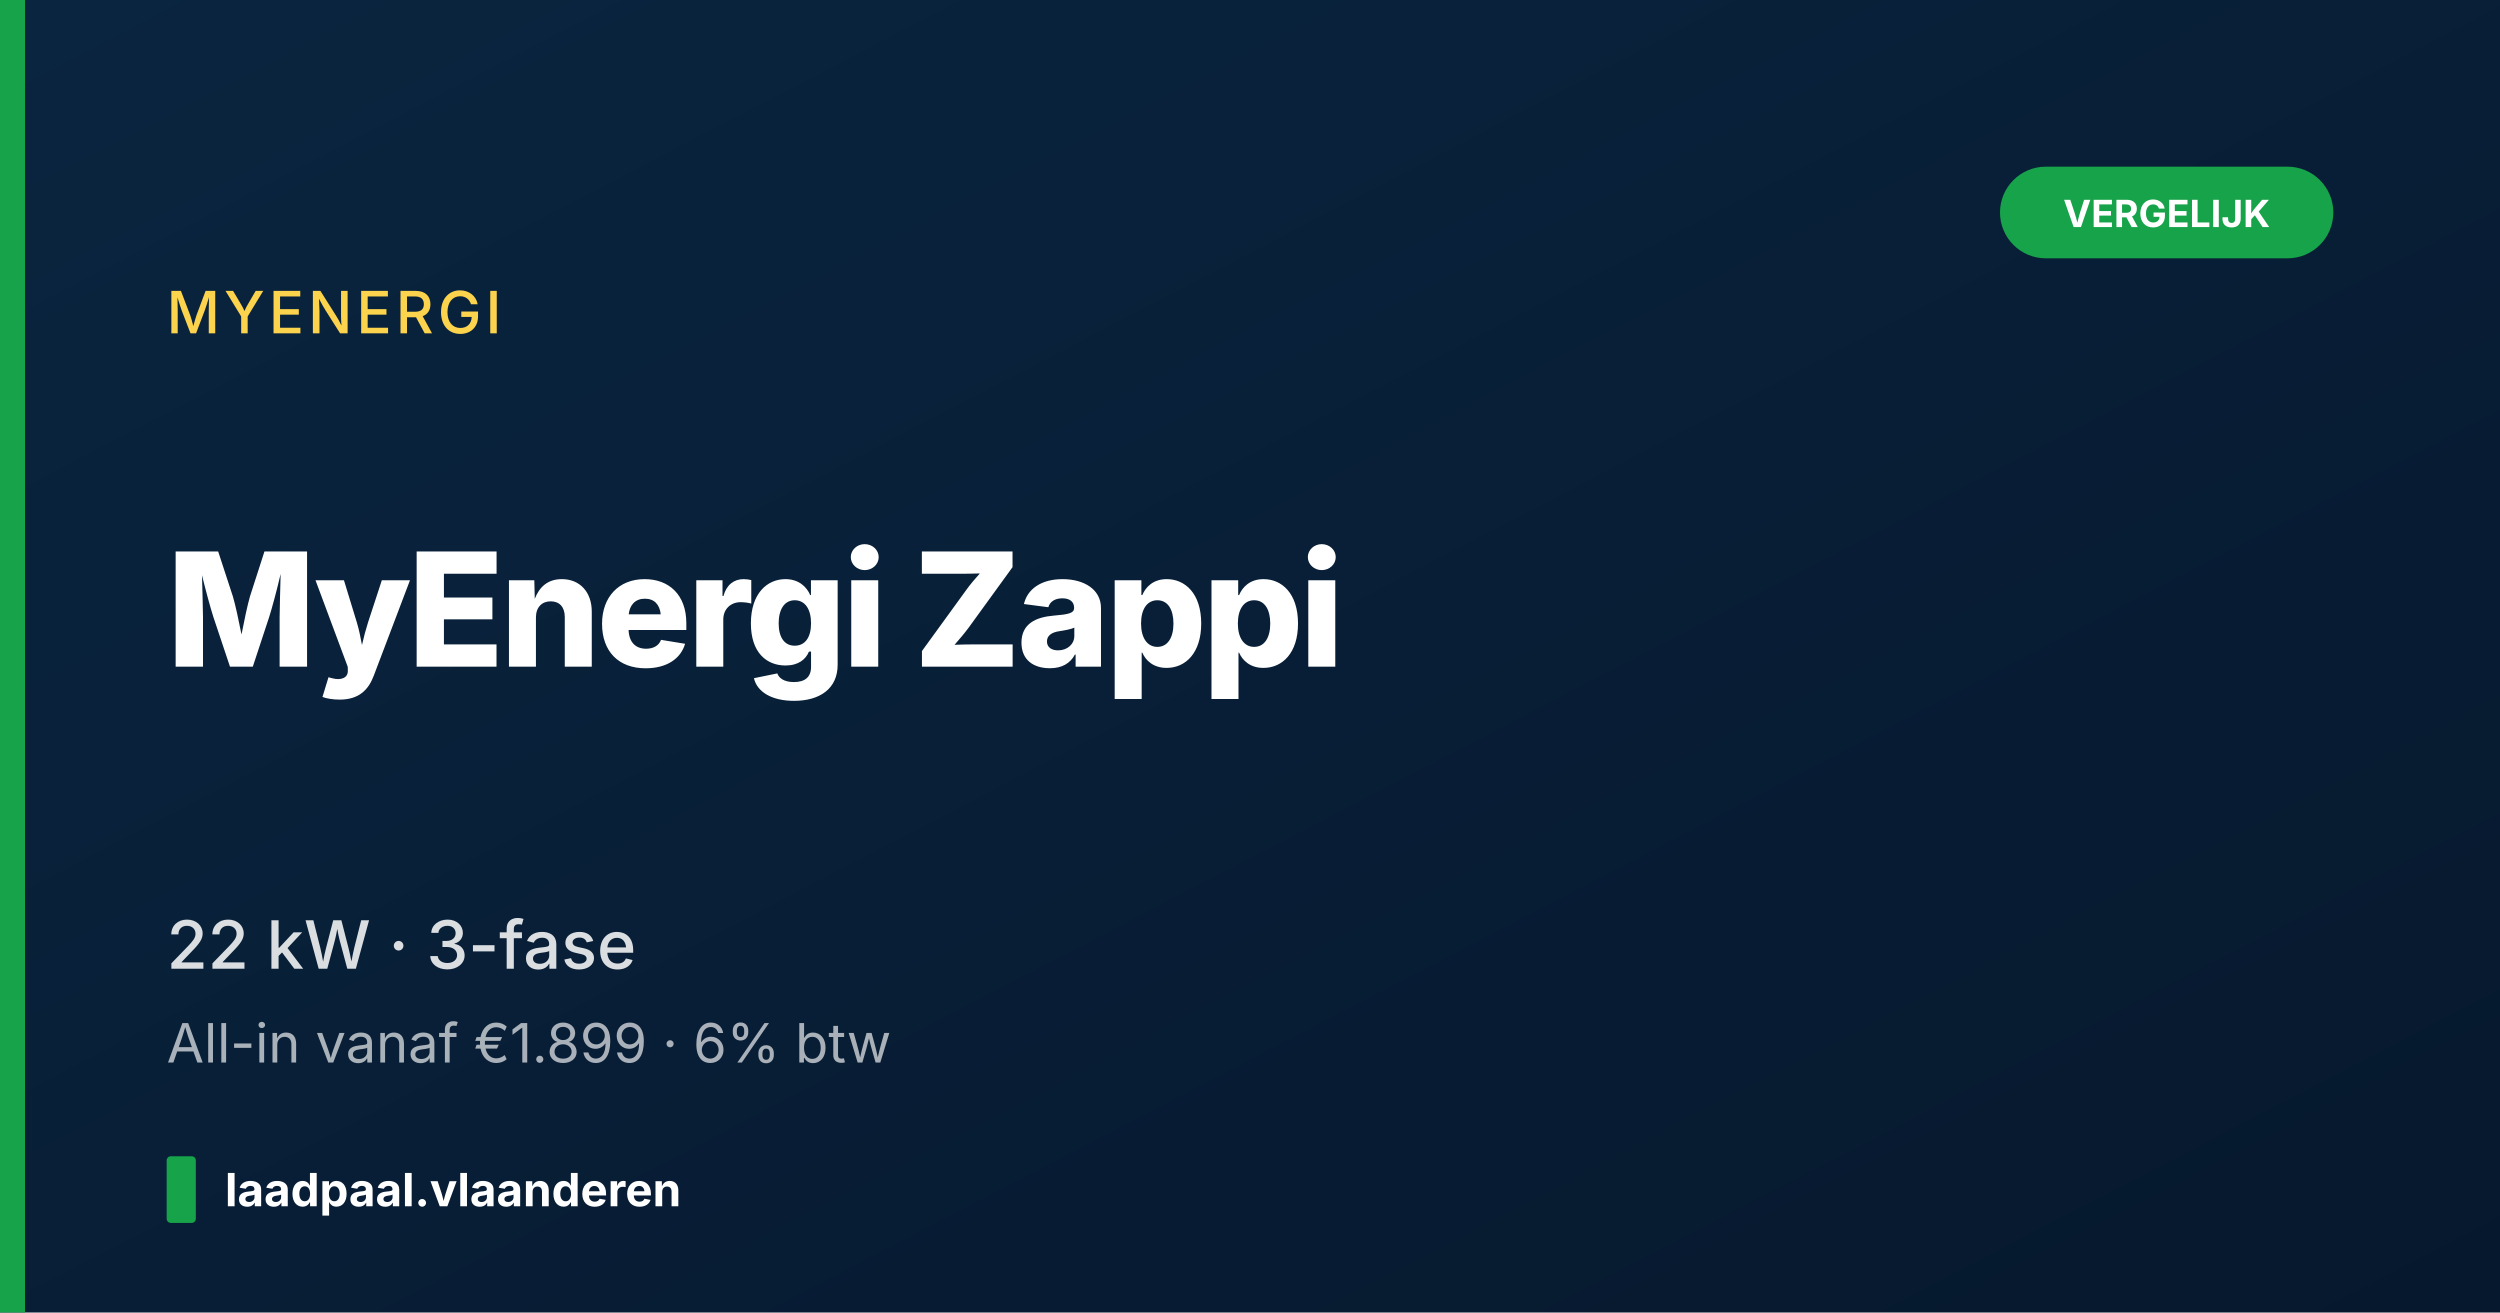
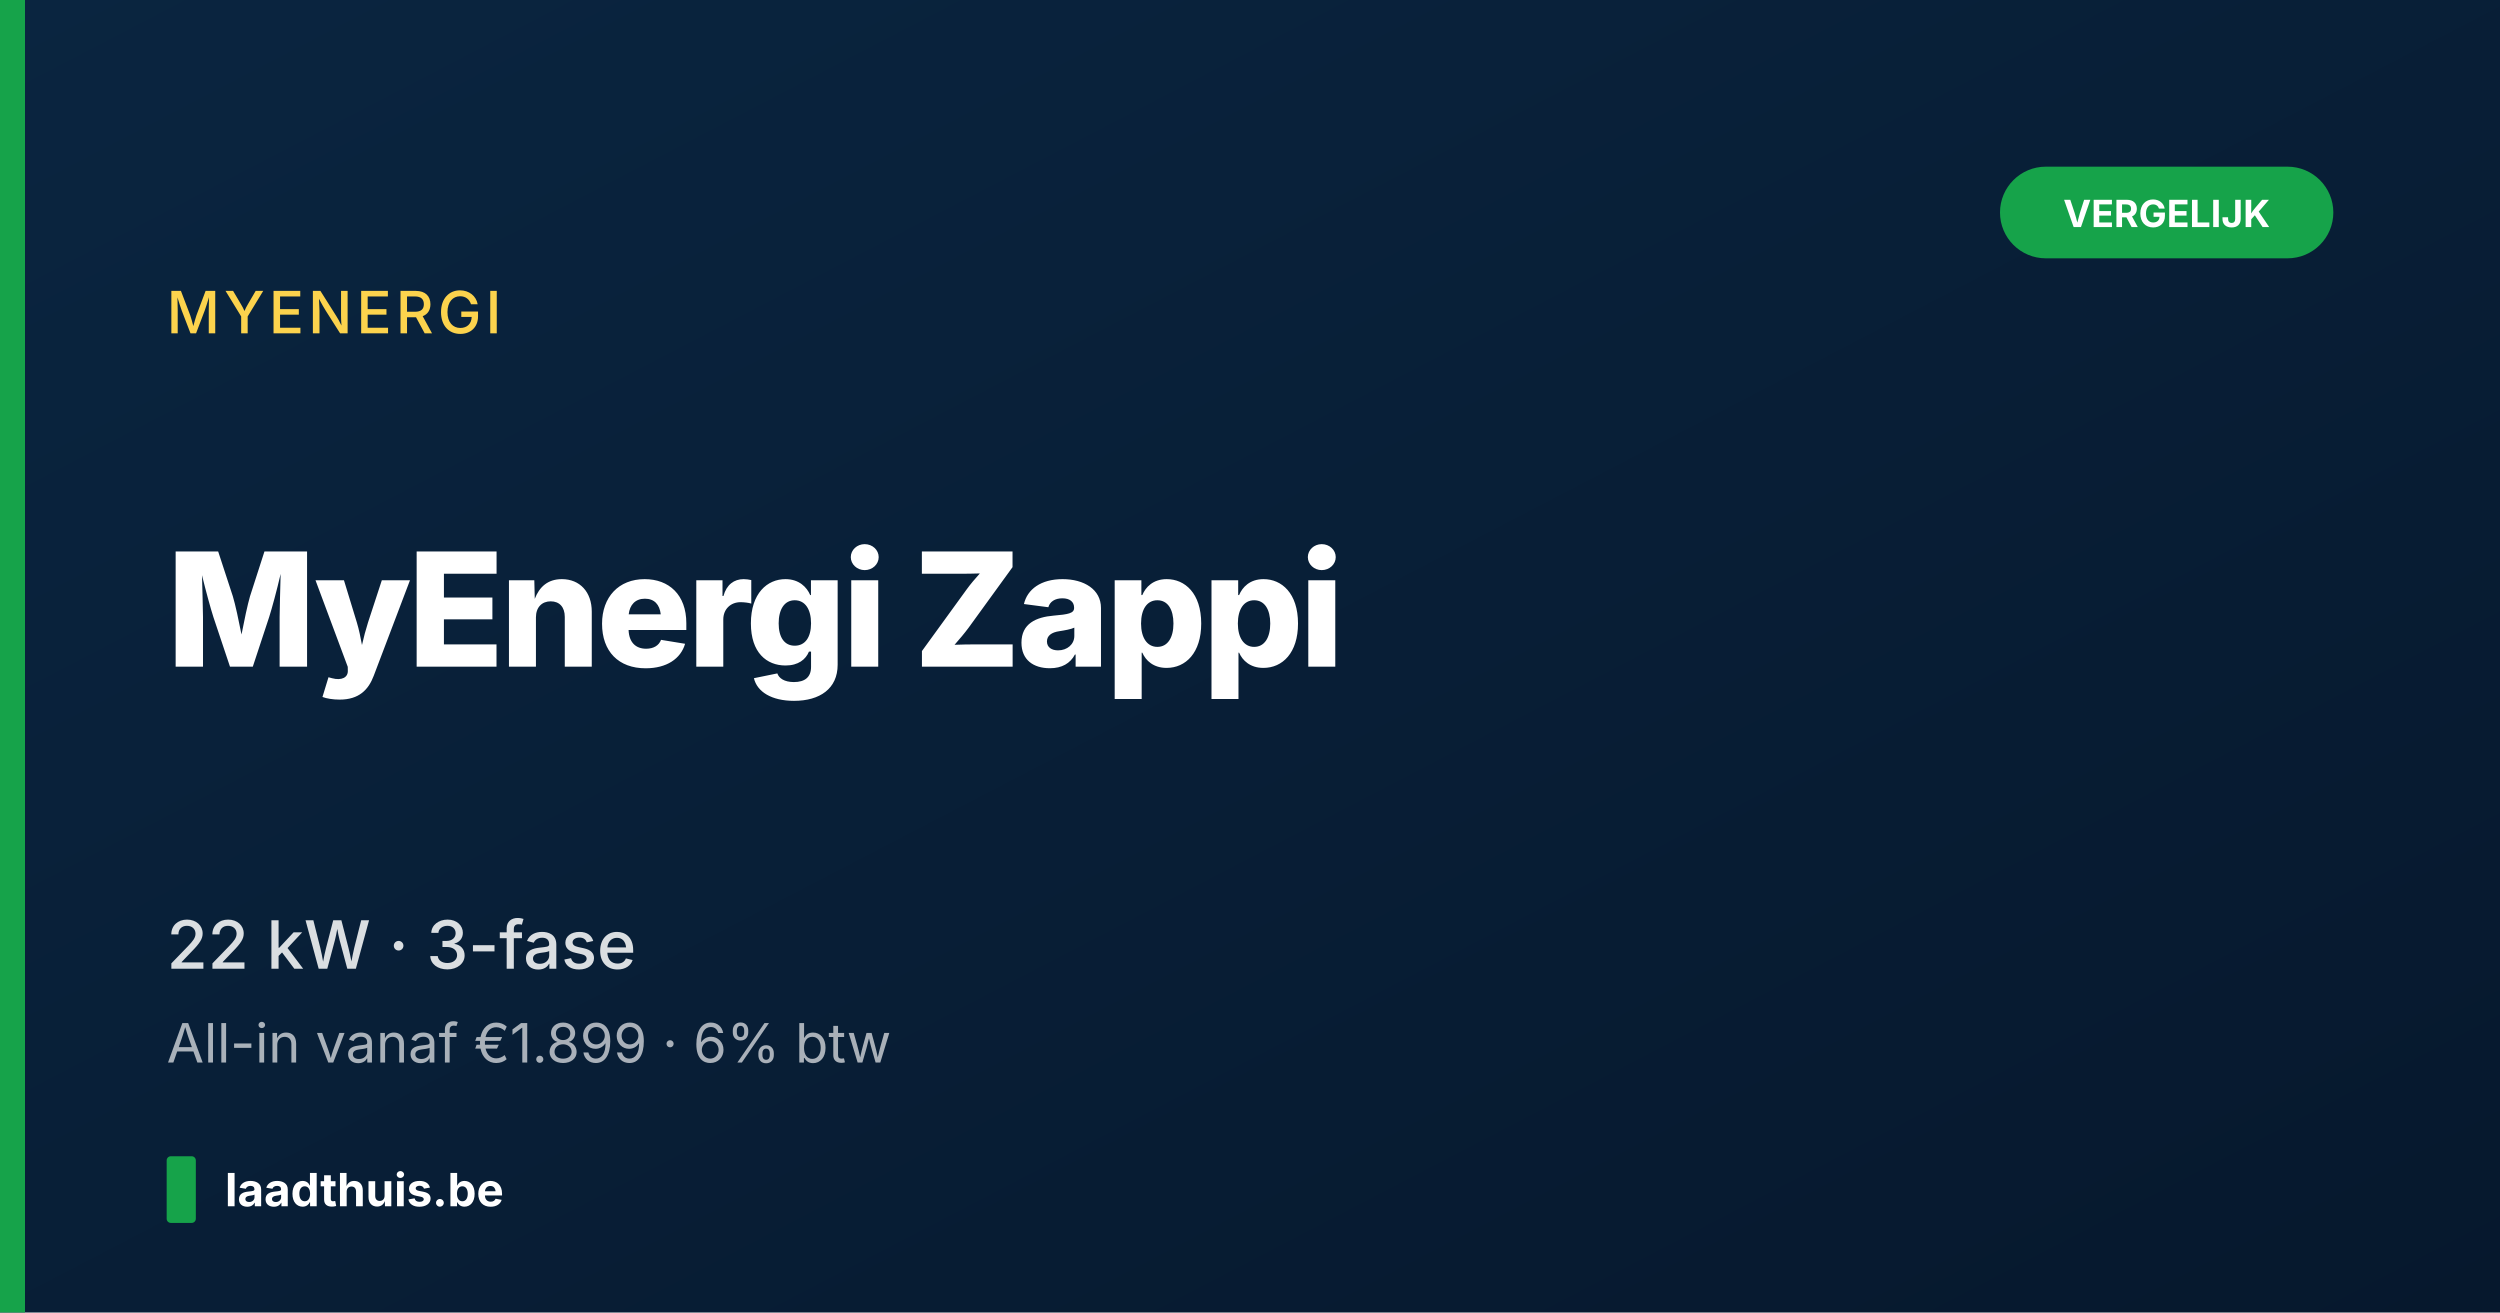
<svg xmlns="http://www.w3.org/2000/svg" width="1200" height="630" viewBox="0 0 1200 630">
  <defs>
    <linearGradient id="bg" x1="0" y1="0" x2="1" y2="1">
      <stop offset="0%" stop-color="#0A2540" />
      <stop offset="100%" stop-color="#06182d" />
    </linearGradient>
  </defs>
  <rect width="1200" height="630" fill="url(#bg)" />
  <rect x="0" y="0" width="12" height="630" fill="#16A34A" />
  <g font-family="Inter, system-ui, -apple-system, sans-serif" fill="white">
    <text x="80" y="160" font-size="28" font-weight="500" fill="#FCD34D" letter-spacing="2">MYENERGI</text>
    <text x="80" y="320" font-size="76" font-weight="800" letter-spacing="-2">
      <tspan x="80" dy="0">MyEnergi Zappi</tspan>
    </text>
    <text x="80" y="465" font-size="32" font-weight="500" opacity="0.85">22 kW · 3-fase</text>
    <text x="80" y="510" font-size="26" font-weight="400" opacity="0.65">All-in vanaf €1.899 · 6% btw</text>
  </g>
  <g transform="translate(80 555)">
    <rect width="14" height="32" rx="2" fill="#16A34A" />
-     <text x="28" y="24" font-family="Inter, system-ui, -apple-system, sans-serif" font-size="22" font-weight="700" fill="white">laadpaal.vlaanderen</text>
+     <text x="28" y="24" font-family="Inter, system-ui, -apple-system, sans-serif" font-size="22" font-weight="700" fill="white">laadthuis.be</text>
  </g>
  <g transform="translate(960 80)">
    <rect width="160" height="44" rx="22" fill="#16A34A" />
    <text x="80" y="29" text-anchor="middle" font-family="Inter, system-ui, -apple-system, sans-serif" font-size="18" font-weight="700" fill="white">VERGELIJK</text>
  </g>
</svg>
